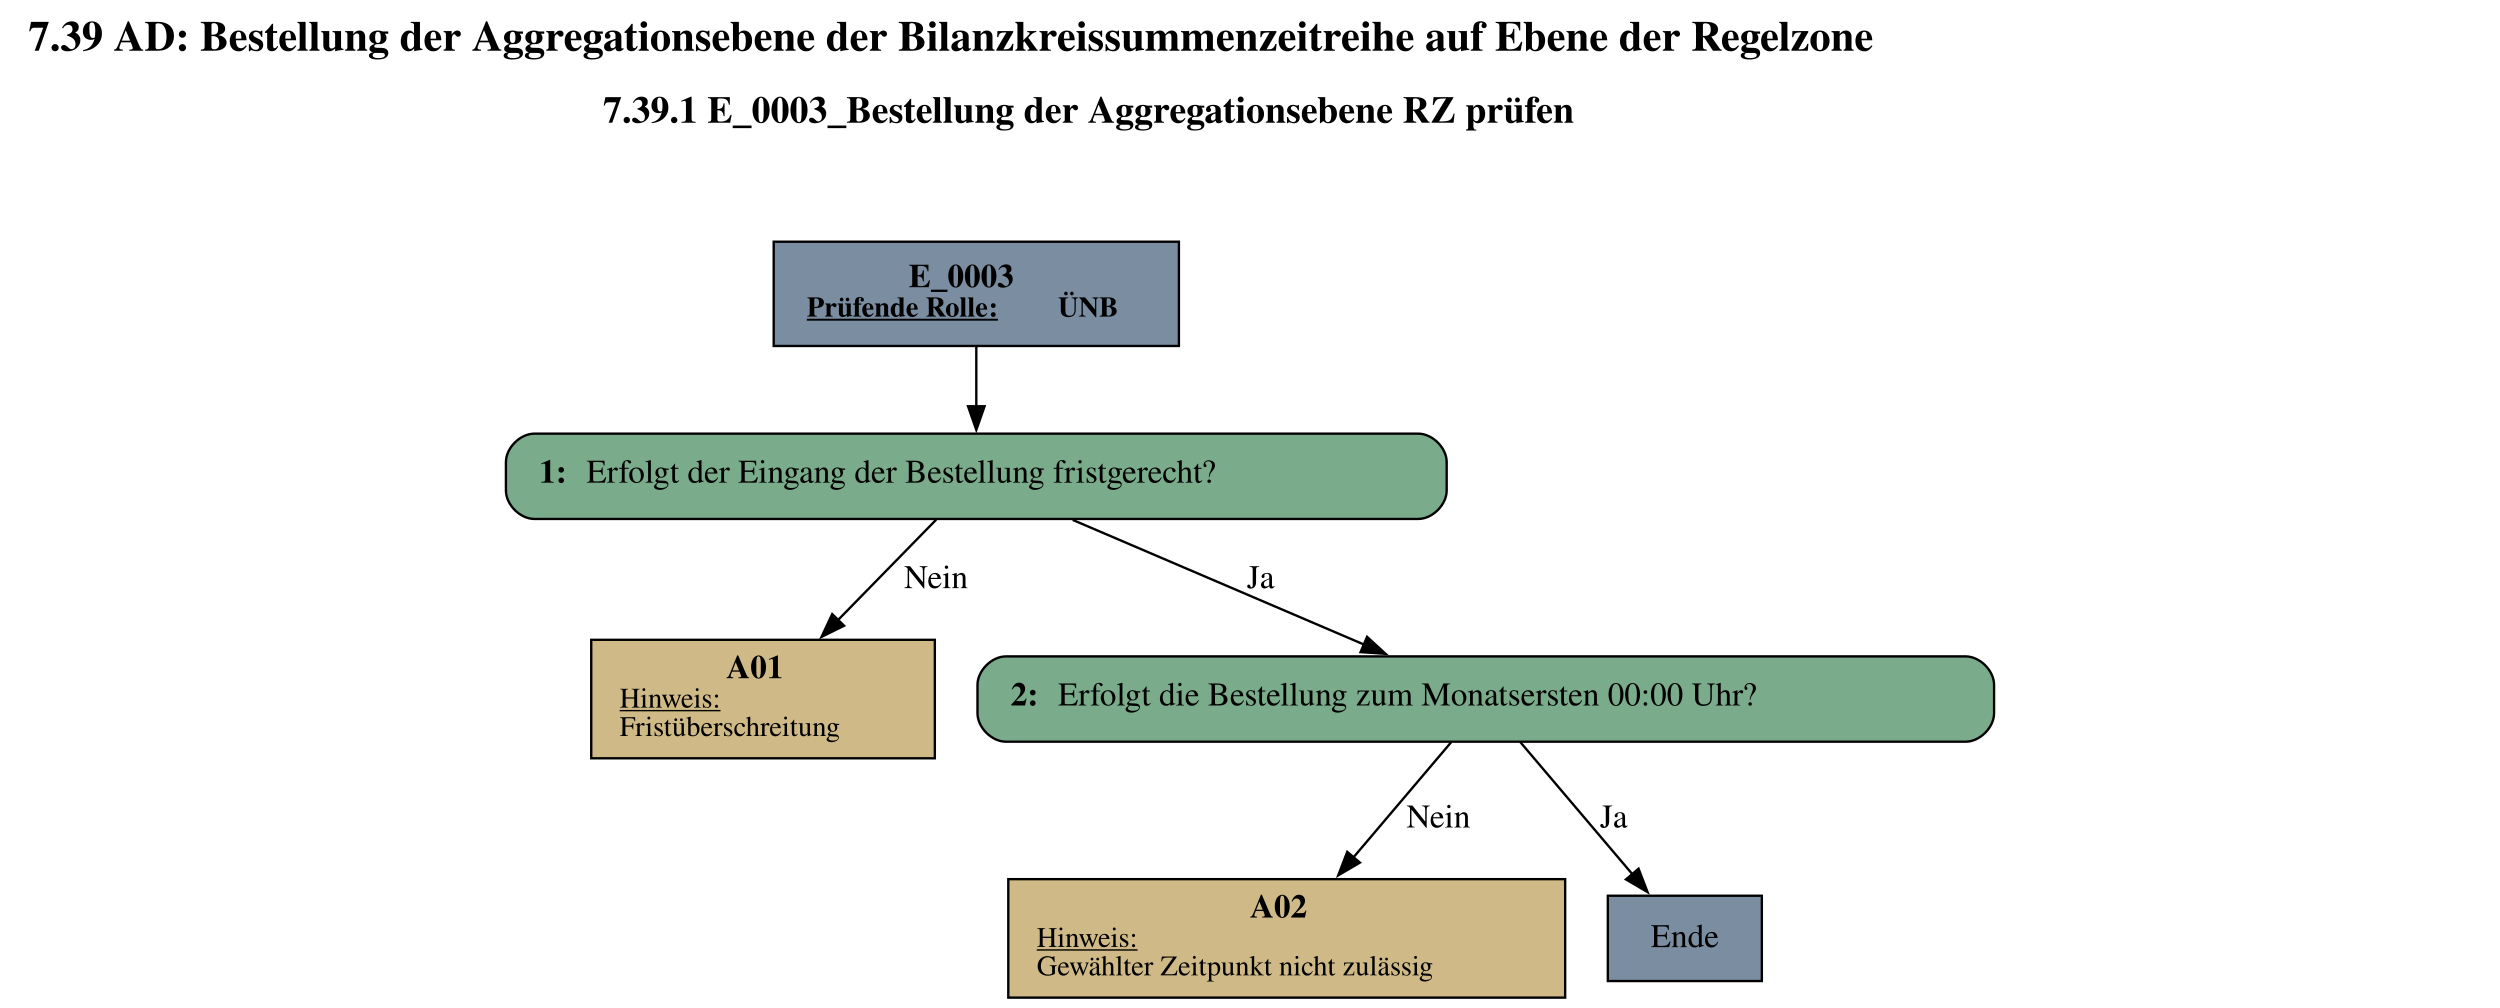
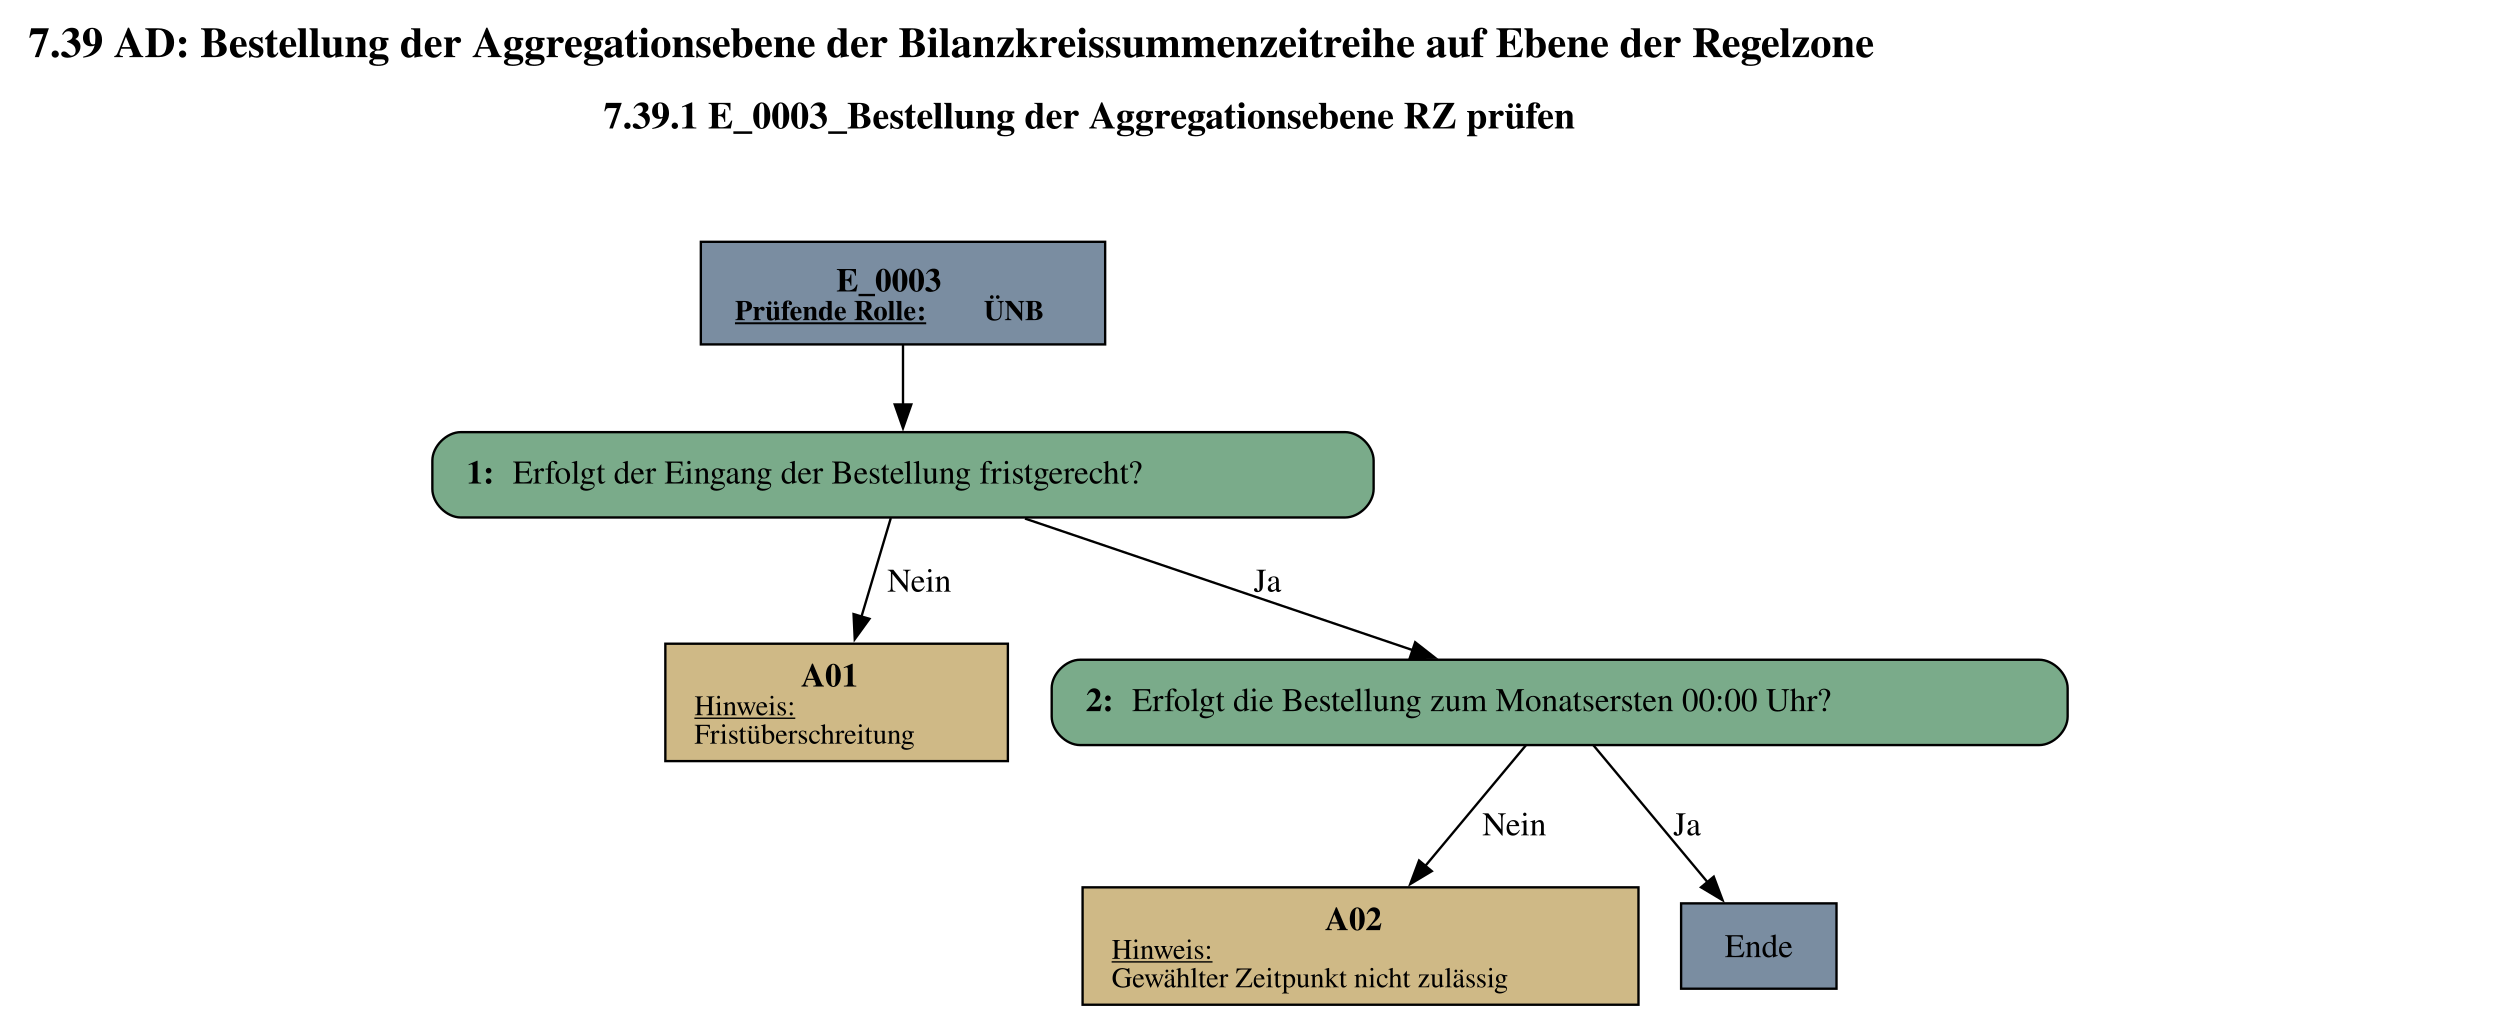
- <svg xmlns="http://www.w3.org/2000/svg" width="1055pt" height="425pt" viewBox="0.00 0.00 1055.00 425.00">
-   <g id="graph0" class="graph" transform="scale(1 1) rotate(0) translate(4 421)">
-     <text text-anchor="start" x="8" y="-399.6" font-family="Times,serif" font-weight="bold" font-size="18.00">7.39 AD: Bestellung der Aggregationsebene der Bilanzkreissummenzeitreihe auf Ebene der Regelzone</text>
-     <text text-anchor="start" x="250.5" y="-369.2" font-family="Times,serif" font-weight="bold" font-size="16.00">7.39.1 E_0003_Bestellung der Aggregationsebene RZ prüfen</text>
+ <svg xmlns="http://www.w3.org/2000/svg" width="1055pt" height="428pt" viewBox="0.00 0.00 1054.50 427.82">
+   <g id="graph0" class="graph" transform="scale(1 1) rotate(0) translate(4 423.82)">
+     <text text-anchor="start" x="8" y="-399.72" font-family="Times,serif" font-weight="bold" font-size="18.00">7.39 AD: Bestellung der Aggregationsebene der Bilanzkreissummenzeitreihe auf Ebene der Regelzone</text>
+     <text text-anchor="start" x="250.62" y="-369.62" font-family="Times,serif" font-weight="bold" font-size="16.00">7.39.1 E_0003_Bestellung der Aggregationsebene RZ prüfen</text>
    <g id="node1" class="node">
-       <polygon fill="#7a8da1" stroke="black" points="493.5,-319 322.5,-319 322.5,-275 493.5,-275 493.5,-319" />
-       <text text-anchor="start" x="379.5" y="-299.8" font-family="Times,serif" font-weight="bold" font-size="14.00">E_0003</text>
-       <text text-anchor="start" x="336.5" y="-287.4" font-family="Times,serif" font-weight="bold" text-decoration="underline" font-size="12.00">Prüfende Rolle:</text>
-       <text text-anchor="start" x="442.5" y="-287.4" font-family="Times,serif" font-weight="bold" font-size="12.00"> ÜNB</text>
+       <polygon fill="#7a8da1" stroke="black" points="462.15,-321.82 291.6,-321.82 291.6,-278.54 462.15,-278.54 462.15,-321.82" />
+       <text text-anchor="start" x="348.75" y="-300.88" font-family="Times,serif" font-weight="bold" font-size="14.00">E_0003</text>
+       <text text-anchor="start" x="306" y="-288.78" font-family="Times,serif" font-weight="bold" text-decoration="underline" font-size="12.00">Prüfende Rolle:</text>
+       <text text-anchor="start" x="411" y="-288.78" font-family="Times,serif" font-weight="bold" font-size="12.00"> ÜNB</text>
    </g>
    <g id="node2" class="node">
-       <path fill="#7aab8a" stroke="black" d="M594.5,-238C594.5,-238 221.5,-238 221.5,-238 215.5,-238 209.5,-232 209.5,-226 209.5,-226 209.5,-214 209.5,-214 209.5,-208 215.5,-202 221.5,-202 221.5,-202 594.5,-202 594.5,-202 600.5,-202 606.5,-208 606.5,-214 606.5,-214 606.5,-226 606.5,-226 606.5,-232 600.5,-238 594.5,-238" />
-       <text text-anchor="start" x="223.5" y="-217.3" font-family="Times,serif" font-weight="bold" font-size="14.00">1: </text>
-       <text text-anchor="start" x="243.5" y="-217.3" font-family="Times,serif" font-size="14.00">Erfolgt der Eingang der Bestellung fristgerecht?</text>
+       <path fill="#7aab8a" stroke="black" d="M563.4,-241.54C563.4,-241.54 190.35,-241.54 190.35,-241.54 184.35,-241.54 178.35,-235.54 178.35,-229.54 178.35,-229.54 178.35,-217.54 178.35,-217.54 178.35,-211.54 184.35,-205.54 190.35,-205.54 190.35,-205.54 563.4,-205.54 563.4,-205.54 569.4,-205.54 575.4,-211.54 575.4,-217.54 575.4,-217.54 575.4,-229.54 575.4,-229.54 575.4,-235.54 569.4,-241.54 563.4,-241.54" />
+       <text text-anchor="start" x="192.75" y="-219.86" font-family="Times,serif" font-weight="bold" font-size="14.00">1: </text>
+       <text text-anchor="start" x="212.25" y="-219.86" font-family="Times,serif" font-size="14.00">Erfolgt der Eingang der Bestellung fristgerecht?</text>
    </g>
    <g id="edge1" class="edge">
-       <path fill="none" stroke="black" d="M408,-274.71C408,-266.82 408,-257.75 408,-249.33" />
-       <polygon fill="black" stroke="black" points="411.5,-249.57 408,-239.57 404.5,-249.57 411.5,-249.57" />
+       <path fill="none" stroke="black" d="M376.88,-278.39C376.88,-270.53 376.88,-261.45 376.88,-253.01" />
+       <polygon fill="black" stroke="black" points="380.38,-253.21 376.88,-243.21 373.38,-253.21 380.38,-253.21" />
    </g>
    <g id="node3" class="node">
-       <polygon fill="#cfb986" stroke="black" points="390.5,-151 245.5,-151 245.5,-101 390.5,-101 390.5,-151" />
-       <text text-anchor="start" x="302.5" y="-134.8" font-family="Times,serif" font-weight="bold" font-size="14.00">A01</text>
-       <text text-anchor="start" x="257.5" y="-122.4" font-family="Times,serif" text-decoration="underline" font-size="12.00">Hinweis:</text>
-       <text text-anchor="start" x="257.5" y="-110.4" font-family="Times,serif" font-size="12.00">Fristüberschreitung</text>
+       <polygon fill="#cfb986" stroke="black" points="421.12,-152.29 276.63,-152.29 276.63,-102.77 421.12,-102.77 421.12,-152.29" />
+       <text text-anchor="start" x="333.88" y="-134.23" font-family="Times,serif" font-weight="bold" font-size="14.00">A01</text>
+       <text text-anchor="start" x="288.88" y="-122.13" font-family="Times,serif" text-decoration="underline" font-size="12.00">Hinweis:</text>
+       <text text-anchor="start" x="288.88" y="-110.13" font-family="Times,serif" font-size="12.00">Fristüberschreitung</text>
    </g>
    <g id="edge2" class="edge">
-       <path fill="none" stroke="black" d="M391.07,-201.7C379.41,-189.77 363.56,-173.57 349.6,-159.3" />
-       <polygon fill="black" stroke="black" points="352.2,-156.95 342.7,-152.25 347.19,-161.85 352.2,-156.95" />
-       <text text-anchor="middle" x="391" y="-172.8" font-family="Times,serif" font-size="14.00">Nein</text>
+       <path fill="none" stroke="black" d="M371.74,-205.3C368.28,-193.67 363.58,-177.91 359.35,-163.7" />
+       <polygon fill="black" stroke="black" points="362.73,-162.78 356.52,-154.19 356.02,-164.78 362.73,-162.78" />
+       <text text-anchor="middle" x="383.75" y="-174.24" font-family="Times,serif" font-size="14.00">Nein</text>
    </g>
    <g id="node4" class="node">
-       <path fill="#7aab8a" stroke="black" d="M825.5,-144C825.5,-144 420.5,-144 420.5,-144 414.5,-144 408.5,-138 408.5,-132 408.5,-132 408.5,-120 408.5,-120 408.5,-114 414.5,-108 420.5,-108 420.5,-108 825.5,-108 825.5,-108 831.5,-108 837.5,-114 837.5,-120 837.5,-120 837.5,-132 837.5,-132 837.5,-138 831.5,-144 825.5,-144" />
-       <text text-anchor="start" x="422.5" y="-123.3" font-family="Times,serif" font-weight="bold" font-size="14.00">2: </text>
-       <text text-anchor="start" x="442.5" y="-123.3" font-family="Times,serif" font-size="14.00">Erfolgt die Bestellung zum Monatsersten 00:00 Uhr?</text>
+       <path fill="#7aab8a" stroke="black" d="M856.15,-145.53C856.15,-145.53 451.6,-145.53 451.6,-145.53 445.6,-145.53 439.6,-139.53 439.6,-133.53 439.6,-133.53 439.6,-121.53 439.6,-121.53 439.6,-115.53 445.6,-109.53 451.6,-109.53 451.6,-109.53 856.15,-109.53 856.15,-109.53 862.15,-109.53 868.15,-115.53 868.15,-121.53 868.15,-121.53 868.15,-133.53 868.15,-133.53 868.15,-139.53 862.15,-145.53 856.15,-145.53" />
+       <text text-anchor="start" x="454" y="-123.86" font-family="Times,serif" font-weight="bold" font-size="14.00">2: </text>
+       <text text-anchor="start" x="473.5" y="-123.86" font-family="Times,serif" font-size="14.00">Erfolgt die Bestellung zum Monatsersten 00:00 Uhr?</text>
    </g>
    <g id="edge3" class="edge">
-       <path fill="none" stroke="black" d="M448.69,-201.59C483.63,-186.64 534.18,-165.01 571.85,-148.89" />
-       <polygon fill="black" stroke="black" points="572.9,-152.25 580.72,-145.09 570.15,-145.81 572.9,-152.25" />
-       <text text-anchor="middle" x="528" y="-172.8" font-family="Times,serif" font-size="14.00">Ja</text>
+       <path fill="none" stroke="black" d="M428.33,-205.08C474.58,-189.38 542.62,-166.29 591.87,-149.58" />
+       <polygon fill="black" stroke="black" points="592.92,-152.91 601.26,-146.39 590.67,-146.28 592.92,-152.91" />
+       <text text-anchor="middle" x="530.62" y="-174.24" font-family="Times,serif" font-size="14.00">Ja</text>
    </g>
    <g id="node5" class="node">
-       <polygon fill="#cfb986" stroke="black" points="656.5,-50 421.5,-50 421.5,0 656.5,0 656.5,-50" />
-       <text text-anchor="start" x="523.5" y="-33.8" font-family="Times,serif" font-weight="bold" font-size="14.00">A02</text>
-       <text text-anchor="start" x="433.5" y="-21.4" font-family="Times,serif" text-decoration="underline" font-size="12.00">Hinweis:</text>
-       <text text-anchor="start" x="433.5" y="-9.4" font-family="Times,serif" font-size="12.00">Gewählter Zeitpunkt nicht zulässig</text>
+       <polygon fill="#cfb986" stroke="black" points="687.12,-49.52 452.63,-49.52 452.63,0 687.12,0 687.12,-49.52" />
+       <text text-anchor="start" x="554.88" y="-31.46" font-family="Times,serif" font-weight="bold" font-size="14.00">A02</text>
+       <text text-anchor="start" x="464.88" y="-19.36" font-family="Times,serif" text-decoration="underline" font-size="12.00">Hinweis:</text>
+       <text text-anchor="start" x="464.88" y="-7.36" font-family="Times,serif" font-size="12.00">Gewählter Zeitpunkt nicht zulässig</text>
    </g>
    <g id="edge4" class="edge">
-       <path fill="none" stroke="black" d="M608.37,-107.76C597.03,-94.39 580.97,-75.46 567.15,-59.18" />
-       <polygon fill="black" stroke="black" points="569.88,-56.98 560.74,-51.62 564.54,-61.51 569.88,-56.98" />
-       <text text-anchor="middle" x="603" y="-71.8" font-family="Times,serif" font-size="14.00">Nein</text>
+       <path fill="none" stroke="black" d="M639.63,-109.44C627.99,-95.47 611.2,-75.34 597.01,-58.32" />
+       <polygon fill="black" stroke="black" points="599.93,-56.35 590.84,-50.91 594.56,-60.83 599.93,-56.35" />
+       <text text-anchor="middle" x="634.75" y="-71.47" font-family="Times,serif" font-size="14.00">Nein</text>
    </g>
    <g id="node6" class="node">
-       <polygon fill="#7a8da1" stroke="black" points="739.5,-43 674.5,-43 674.5,-7 739.5,-7 739.5,-43" />
-       <text text-anchor="middle" x="707" y="-21.3" font-family="Times,serif" font-size="14.00">Ende</text>
+       <polygon fill="#7a8da1" stroke="black" points="770.65,-42.76 705.1,-42.76 705.1,-6.76 770.65,-6.76 770.65,-42.76" />
+       <text text-anchor="middle" x="737.88" y="-20.08" font-family="Times,serif" font-size="14.00">Ende</text>
    </g>
    <g id="edge5" class="edge">
-       <path fill="none" stroke="black" d="M637.63,-107.76C650.68,-92.38 669.97,-69.64 684.9,-52.04" />
-       <polygon fill="black" stroke="black" points="687.47,-54.42 691.27,-44.53 682.14,-49.89 687.47,-54.42" />
-       <text text-anchor="middle" x="677" y="-71.8" font-family="Times,serif" font-size="14.00">Ja</text>
+       <path fill="none" stroke="black" d="M668.12,-109.44C681.4,-93.51 701.37,-69.56 716.54,-51.35" />
+       <polygon fill="black" stroke="black" points="718.87,-54.02 722.59,-44.1 713.5,-49.54 718.87,-54.02" />
+       <text text-anchor="middle" x="707.62" y="-71.47" font-family="Times,serif" font-size="14.00">Ja</text>
    </g>
  </g>
</svg>
